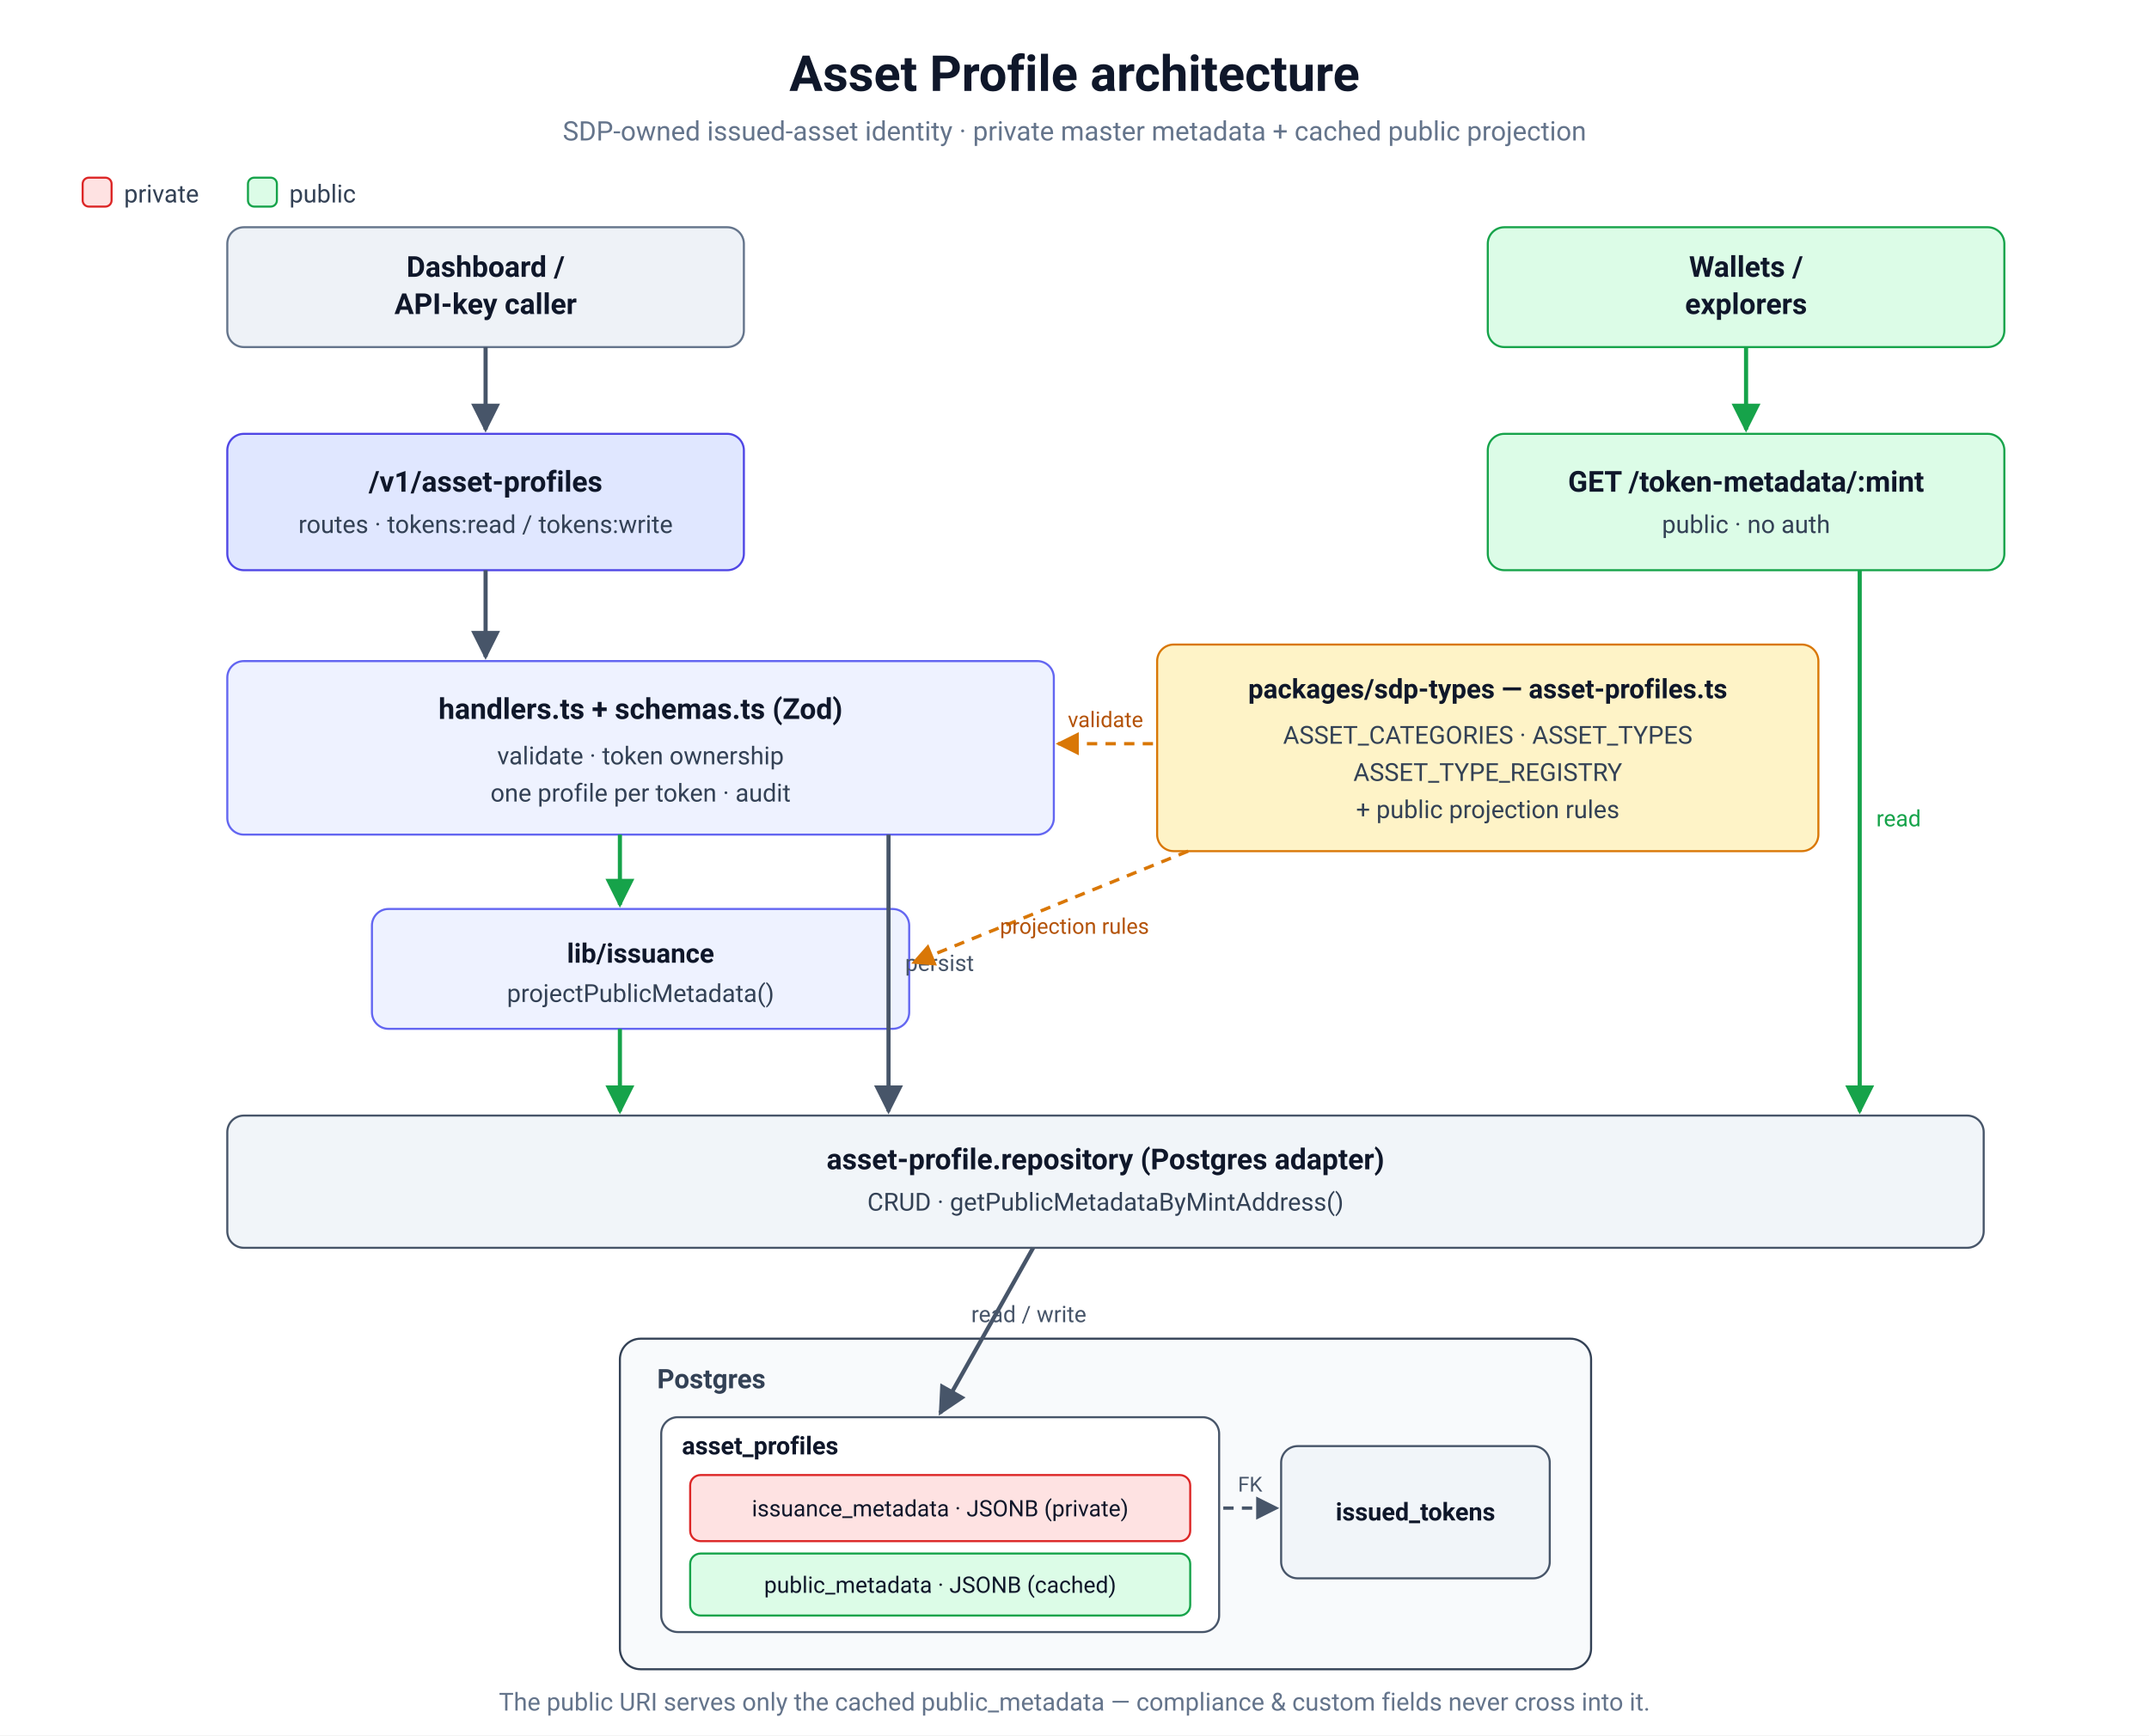
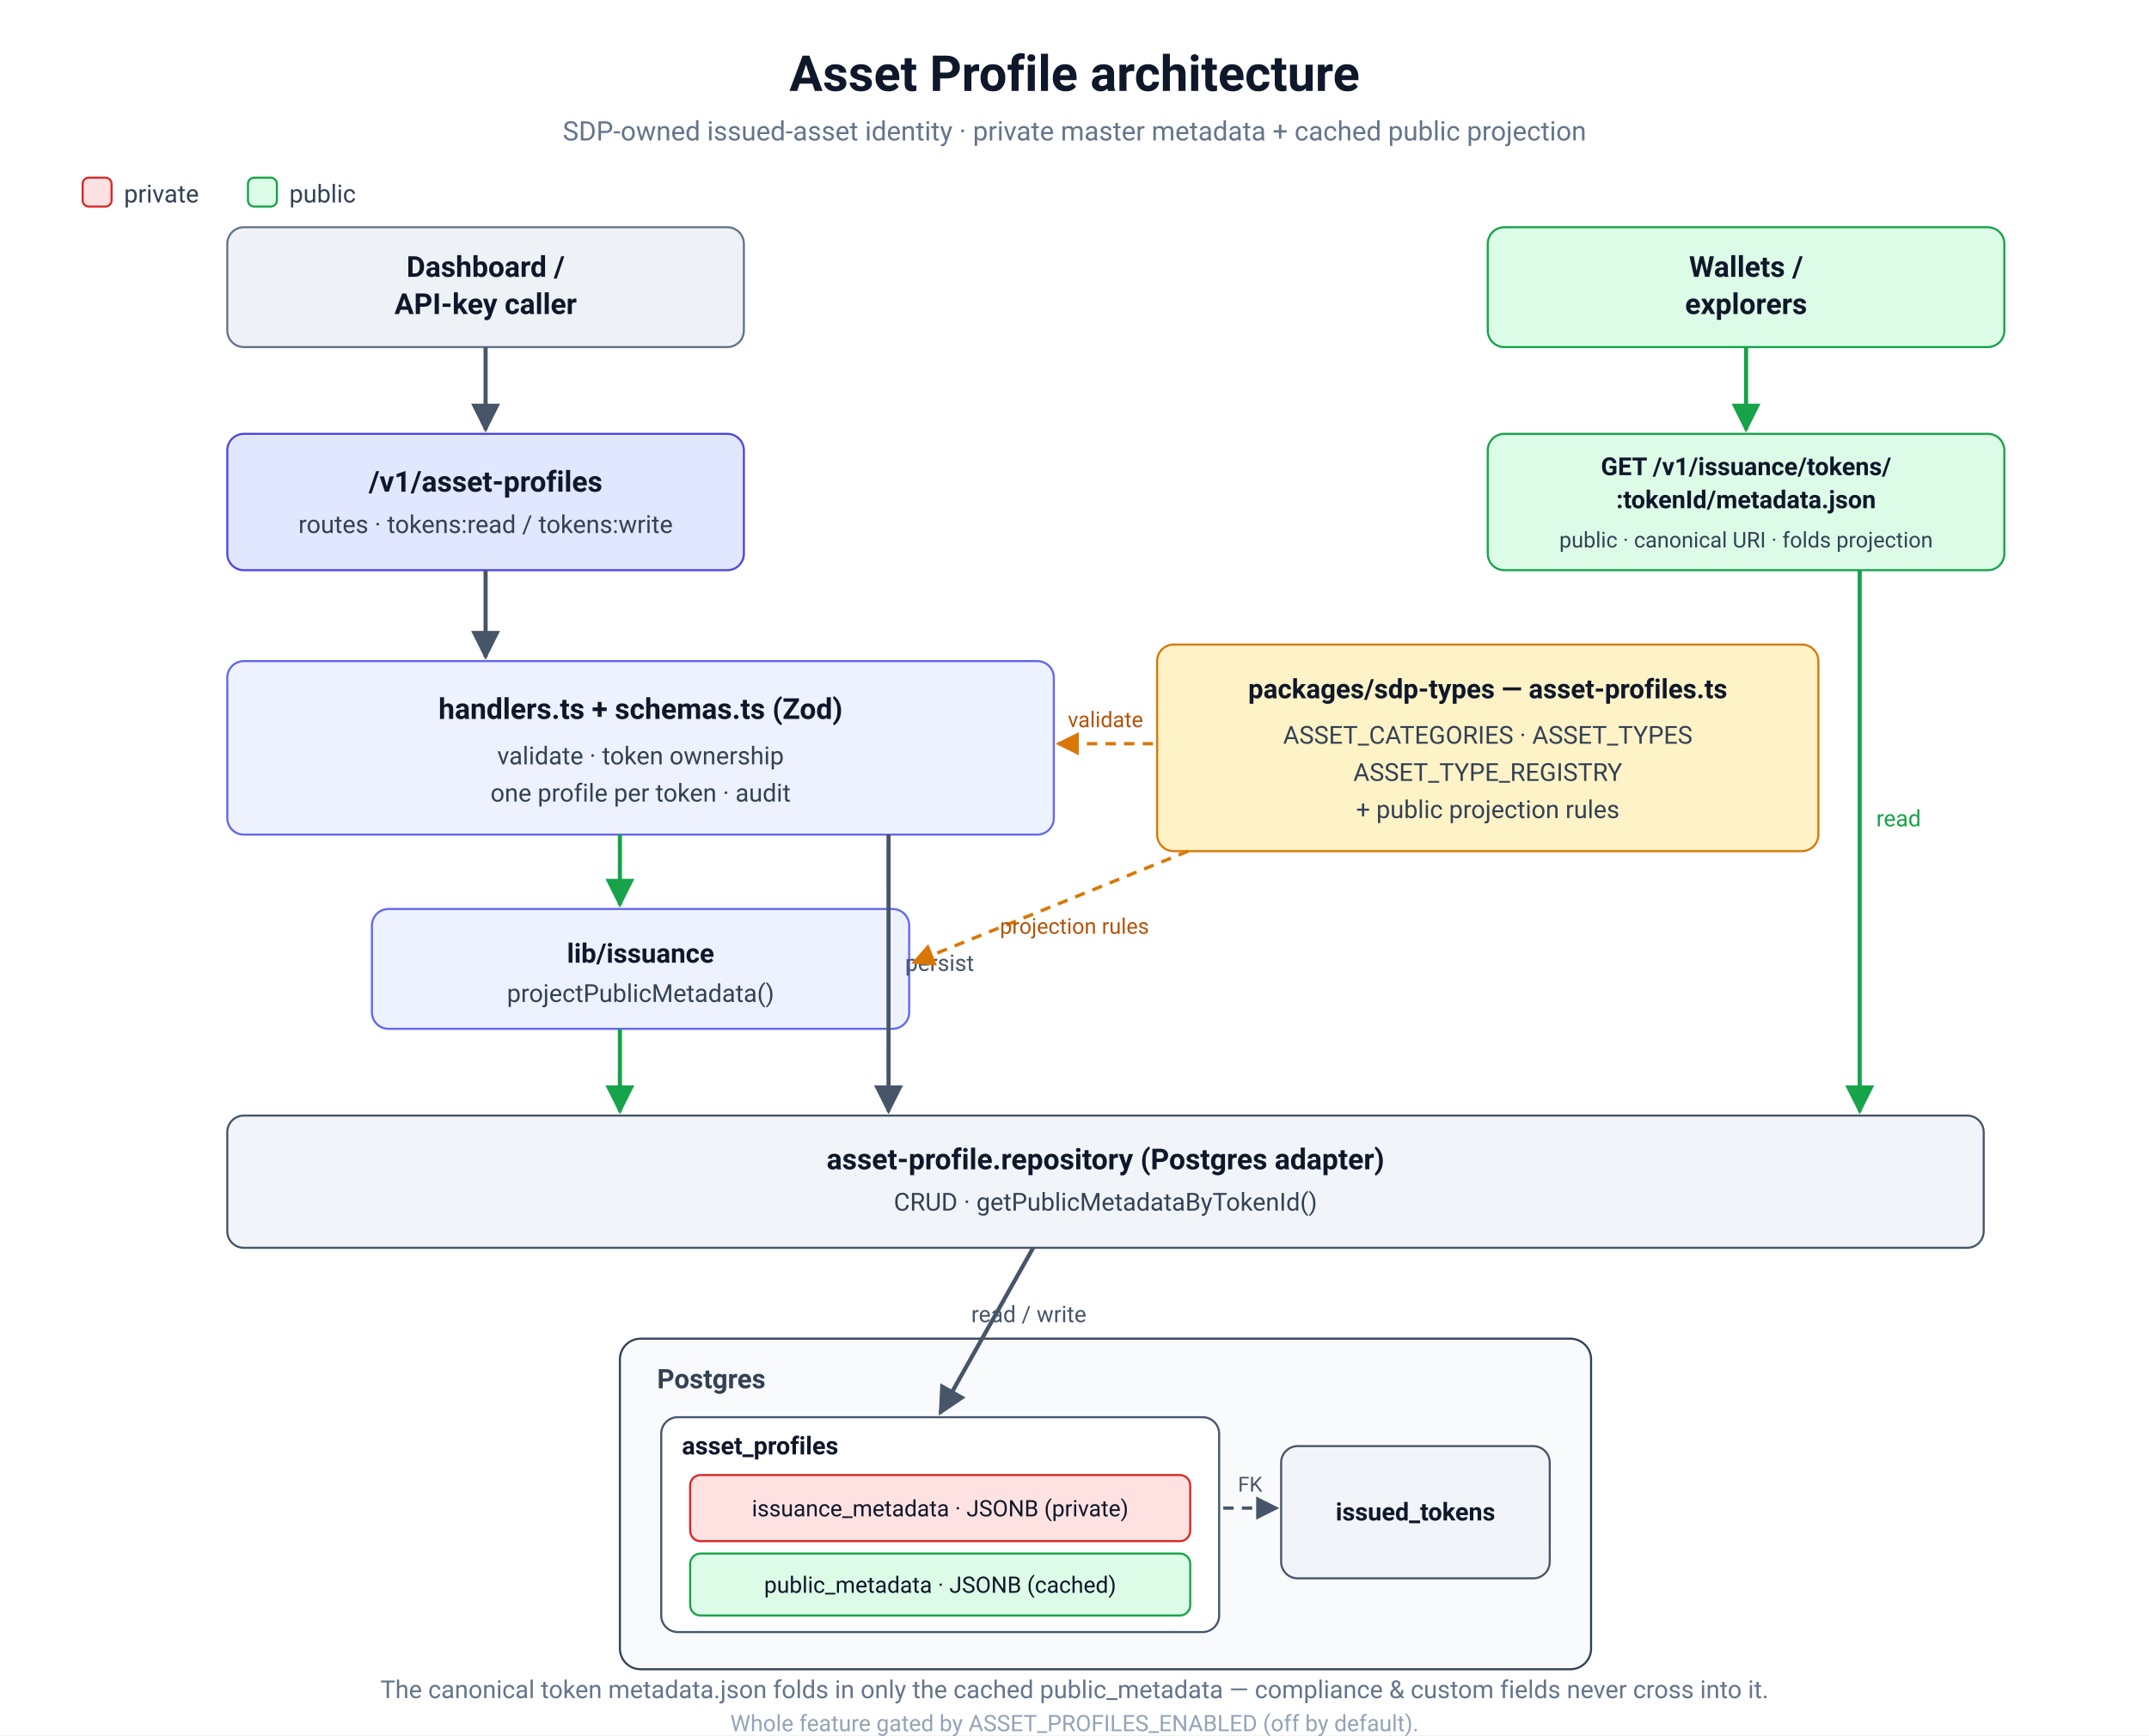
<svg xmlns="http://www.w3.org/2000/svg" width="1040" height="840" viewBox="0 0 1040 840" font-family="-apple-system, Segoe UI, Roboto, Helvetica, Arial, sans-serif">
  <defs>
    <marker id="aSlate" viewBox="0 0 10 10" refX="9" refY="5" markerWidth="7" markerHeight="7" orient="auto-start-reverse">
      <path d="M0,0 L10,5 L0,10 z" fill="#475569" />
    </marker>
    <marker id="aGreen" viewBox="0 0 10 10" refX="9" refY="5" markerWidth="7" markerHeight="7" orient="auto-start-reverse">
      <path d="M0,0 L10,5 L0,10 z" fill="#16a34a" />
    </marker>
    <marker id="aAmber" viewBox="0 0 10 10" refX="9" refY="5" markerWidth="7" markerHeight="7" orient="auto-start-reverse">
      <path d="M0,0 L10,5 L0,10 z" fill="#d97706" />
    </marker>
  </defs>
  <rect x="0" y="0" width="1040" height="840" fill="#ffffff" />
  <text x="520" y="44" text-anchor="middle" font-size="24" font-weight="700" fill="#0f172a">Asset Profile architecture</text>
  <text x="520" y="68" text-anchor="middle" font-size="13" fill="#64748b">SDP-owned issued-asset identity · private master metadata + cached public projection</text>
  <rect x="40" y="86" width="14" height="14" rx="3" fill="#fee2e2" stroke="#dc2626" />
  <text x="60" y="98" font-size="12" fill="#334155">private</text>
  <rect x="120" y="86" width="14" height="14" rx="3" fill="#dcfce7" stroke="#16a34a" />
  <text x="140" y="98" font-size="12" fill="#334155">public</text>
  <rect x="110" y="110" width="250" height="58" rx="8" fill="#eef2f7" stroke="#64748b" />
  <text x="235" y="134" text-anchor="middle" font-size="14" font-weight="600" fill="#0f172a">Dashboard /</text>
  <text x="235" y="152" text-anchor="middle" font-size="14" font-weight="600" fill="#0f172a">API-key caller</text>
  <rect x="720" y="110" width="250" height="58" rx="8" fill="#dcfce7" stroke="#16a34a" />
  <text x="845" y="134" text-anchor="middle" font-size="14" font-weight="600" fill="#0f172a">Wallets /</text>
  <text x="845" y="152" text-anchor="middle" font-size="14" font-weight="600" fill="#0f172a">explorers</text>
  <rect x="110" y="210" width="250" height="66" rx="8" fill="#e0e7ff" stroke="#4f46e5" />
  <text x="235" y="238" text-anchor="middle" font-size="14" font-weight="700" fill="#0f172a">/v1/asset-profiles</text>
  <text x="235" y="258" text-anchor="middle" font-size="12" fill="#334155">routes · tokens:read / tokens:write</text>
  <rect x="720" y="210" width="250" height="66" rx="8" fill="#dcfce7" stroke="#16a34a" />
-   <text x="845" y="238" text-anchor="middle" font-size="14" font-weight="700" fill="#0f172a">GET /token-metadata/:mint</text>
-   <text x="845" y="258" text-anchor="middle" font-size="12" fill="#334155">public · no auth</text>
+   <text x="845" y="230" text-anchor="middle" font-size="12" font-weight="700" fill="#0f172a">GET /v1/issuance/tokens/</text>
+   <text x="845" y="246" text-anchor="middle" font-size="12" font-weight="700" fill="#0f172a">:tokenId/metadata.json</text>
+   <text x="845" y="265" text-anchor="middle" font-size="10.5" fill="#334155">public · canonical URI · folds projection</text>
  <rect x="110" y="320" width="400" height="84" rx="8" fill="#eef2ff" stroke="#6366f1" />
  <text x="310" y="348" text-anchor="middle" font-size="14" font-weight="700" fill="#0f172a">handlers.ts  +  schemas.ts (Zod)</text>
  <text x="310" y="370" text-anchor="middle" font-size="12" fill="#334155">validate · token ownership</text>
  <text x="310" y="388" text-anchor="middle" font-size="12" fill="#334155">one profile per token · audit</text>
  <rect x="560" y="312" width="320" height="100" rx="8" fill="#fef3c7" stroke="#d97706" />
  <text x="720" y="338" text-anchor="middle" font-size="13" font-weight="700" fill="#0f172a">packages/sdp-types — asset-profiles.ts</text>
  <text x="720" y="360" text-anchor="middle" font-size="12" fill="#334155">ASSET_CATEGORIES · ASSET_TYPES</text>
  <text x="720" y="378" text-anchor="middle" font-size="12" fill="#334155">ASSET_TYPE_REGISTRY</text>
  <text x="720" y="396" text-anchor="middle" font-size="12" fill="#334155">+ public projection rules</text>
  <rect x="180" y="440" width="260" height="58" rx="8" fill="#eef2ff" stroke="#6366f1" />
  <text x="310" y="466" text-anchor="middle" font-size="13" font-weight="700" fill="#0f172a">lib/issuance</text>
  <text x="310" y="485" text-anchor="middle" font-size="12" fill="#334155">projectPublicMetadata()</text>
  <rect x="110" y="540" width="850" height="64" rx="8" fill="#f1f5f9" stroke="#475569" />
  <text x="535" y="566" text-anchor="middle" font-size="14" font-weight="700" fill="#0f172a">asset-profile.repository  (Postgres adapter)</text>
-   <text x="535" y="586" text-anchor="middle" font-size="12" fill="#334155">CRUD · getPublicMetadataByMintAddress()</text>
+   <text x="535" y="586" text-anchor="middle" font-size="12" fill="#334155">CRUD · getPublicMetadataByTokenId()</text>
  <rect x="300" y="648" width="470" height="160" rx="10" fill="#f8fafc" stroke="#334155" />
  <text x="318" y="672" font-size="13" font-weight="700" fill="#334155">Postgres</text>
  <rect x="320" y="686" width="270" height="104" rx="8" fill="#ffffff" stroke="#475569" />
  <text x="330" y="704" font-size="12" font-weight="700" fill="#0f172a">asset_profiles</text>
  <rect x="334" y="714" width="242" height="32" rx="5" fill="#fee2e2" stroke="#dc2626" />
  <text x="455" y="734" text-anchor="middle" font-size="11" fill="#0f172a">issuance_metadata · JSONB (private)</text>
  <rect x="334" y="752" width="242" height="30" rx="5" fill="#dcfce7" stroke="#16a34a" />
  <text x="455" y="771" text-anchor="middle" font-size="11" fill="#0f172a">public_metadata · JSONB (cached)</text>
  <rect x="620" y="700" width="130" height="64" rx="8" fill="#f1f5f9" stroke="#475569" />
  <text x="685" y="736" text-anchor="middle" font-size="12" font-weight="600" fill="#0f172a">issued_tokens</text>
  <line x1="235" y1="168" x2="235" y2="208" stroke="#475569" stroke-width="2" marker-end="url(#aSlate)" />
  <line x1="845" y1="168" x2="845" y2="208" stroke="#16a34a" stroke-width="2" marker-end="url(#aGreen)" />
  <line x1="235" y1="276" x2="235" y2="318" stroke="#475569" stroke-width="2" marker-end="url(#aSlate)" />
  <line x1="300" y1="404" x2="300" y2="438" stroke="#16a34a" stroke-width="2" marker-end="url(#aGreen)" />
  <line x1="300" y1="498" x2="300" y2="538" stroke="#16a34a" stroke-width="2" marker-end="url(#aGreen)" />
  <line x1="430" y1="404" x2="430" y2="538" stroke="#475569" stroke-width="2" marker-end="url(#aSlate)" />
  <text x="438" y="470" font-size="11" fill="#475569">persist</text>
  <line x1="900" y1="276" x2="900" y2="538" stroke="#16a34a" stroke-width="2" marker-end="url(#aGreen)" />
  <text x="908" y="400" font-size="11" fill="#16a34a">read</text>
  <line x1="558" y1="360" x2="512" y2="360" stroke="#d97706" stroke-width="1.6" stroke-dasharray="5 4" marker-end="url(#aAmber)" />
  <text x="535" y="352" text-anchor="middle" font-size="10.5" fill="#b45309">validate</text>
  <line x1="575" y1="412" x2="442" y2="466" stroke="#d97706" stroke-width="1.6" stroke-dasharray="5 4" marker-end="url(#aAmber)" />
  <text x="520" y="452" text-anchor="middle" font-size="10.5" fill="#b45309">projection rules</text>
  <line x1="500" y1="604" x2="455" y2="684" stroke="#475569" stroke-width="2" marker-end="url(#aSlate)" />
  <text x="470" y="640" font-size="11" fill="#475569">read / write</text>
  <line x1="592" y1="730" x2="618" y2="730" stroke="#475569" stroke-width="1.6" stroke-dasharray="5 4" marker-end="url(#aSlate)" />
  <text x="605" y="722" text-anchor="middle" font-size="10" fill="#475569">FK</text>
-   <text x="520" y="828" text-anchor="middle" font-size="12" fill="#64748b">The public URI serves only the cached public_metadata — compliance &amp; custom fields never cross into it.</text>
+   <text x="520" y="822" text-anchor="middle" font-size="12" fill="#64748b">The canonical token metadata.json folds in only the cached public_metadata — compliance &amp; custom fields never cross into it.</text>
+   <text x="520" y="838" text-anchor="middle" font-size="11" fill="#94a3b8">Whole feature gated by ASSET_PROFILES_ENABLED (off by default).</text>
</svg>
